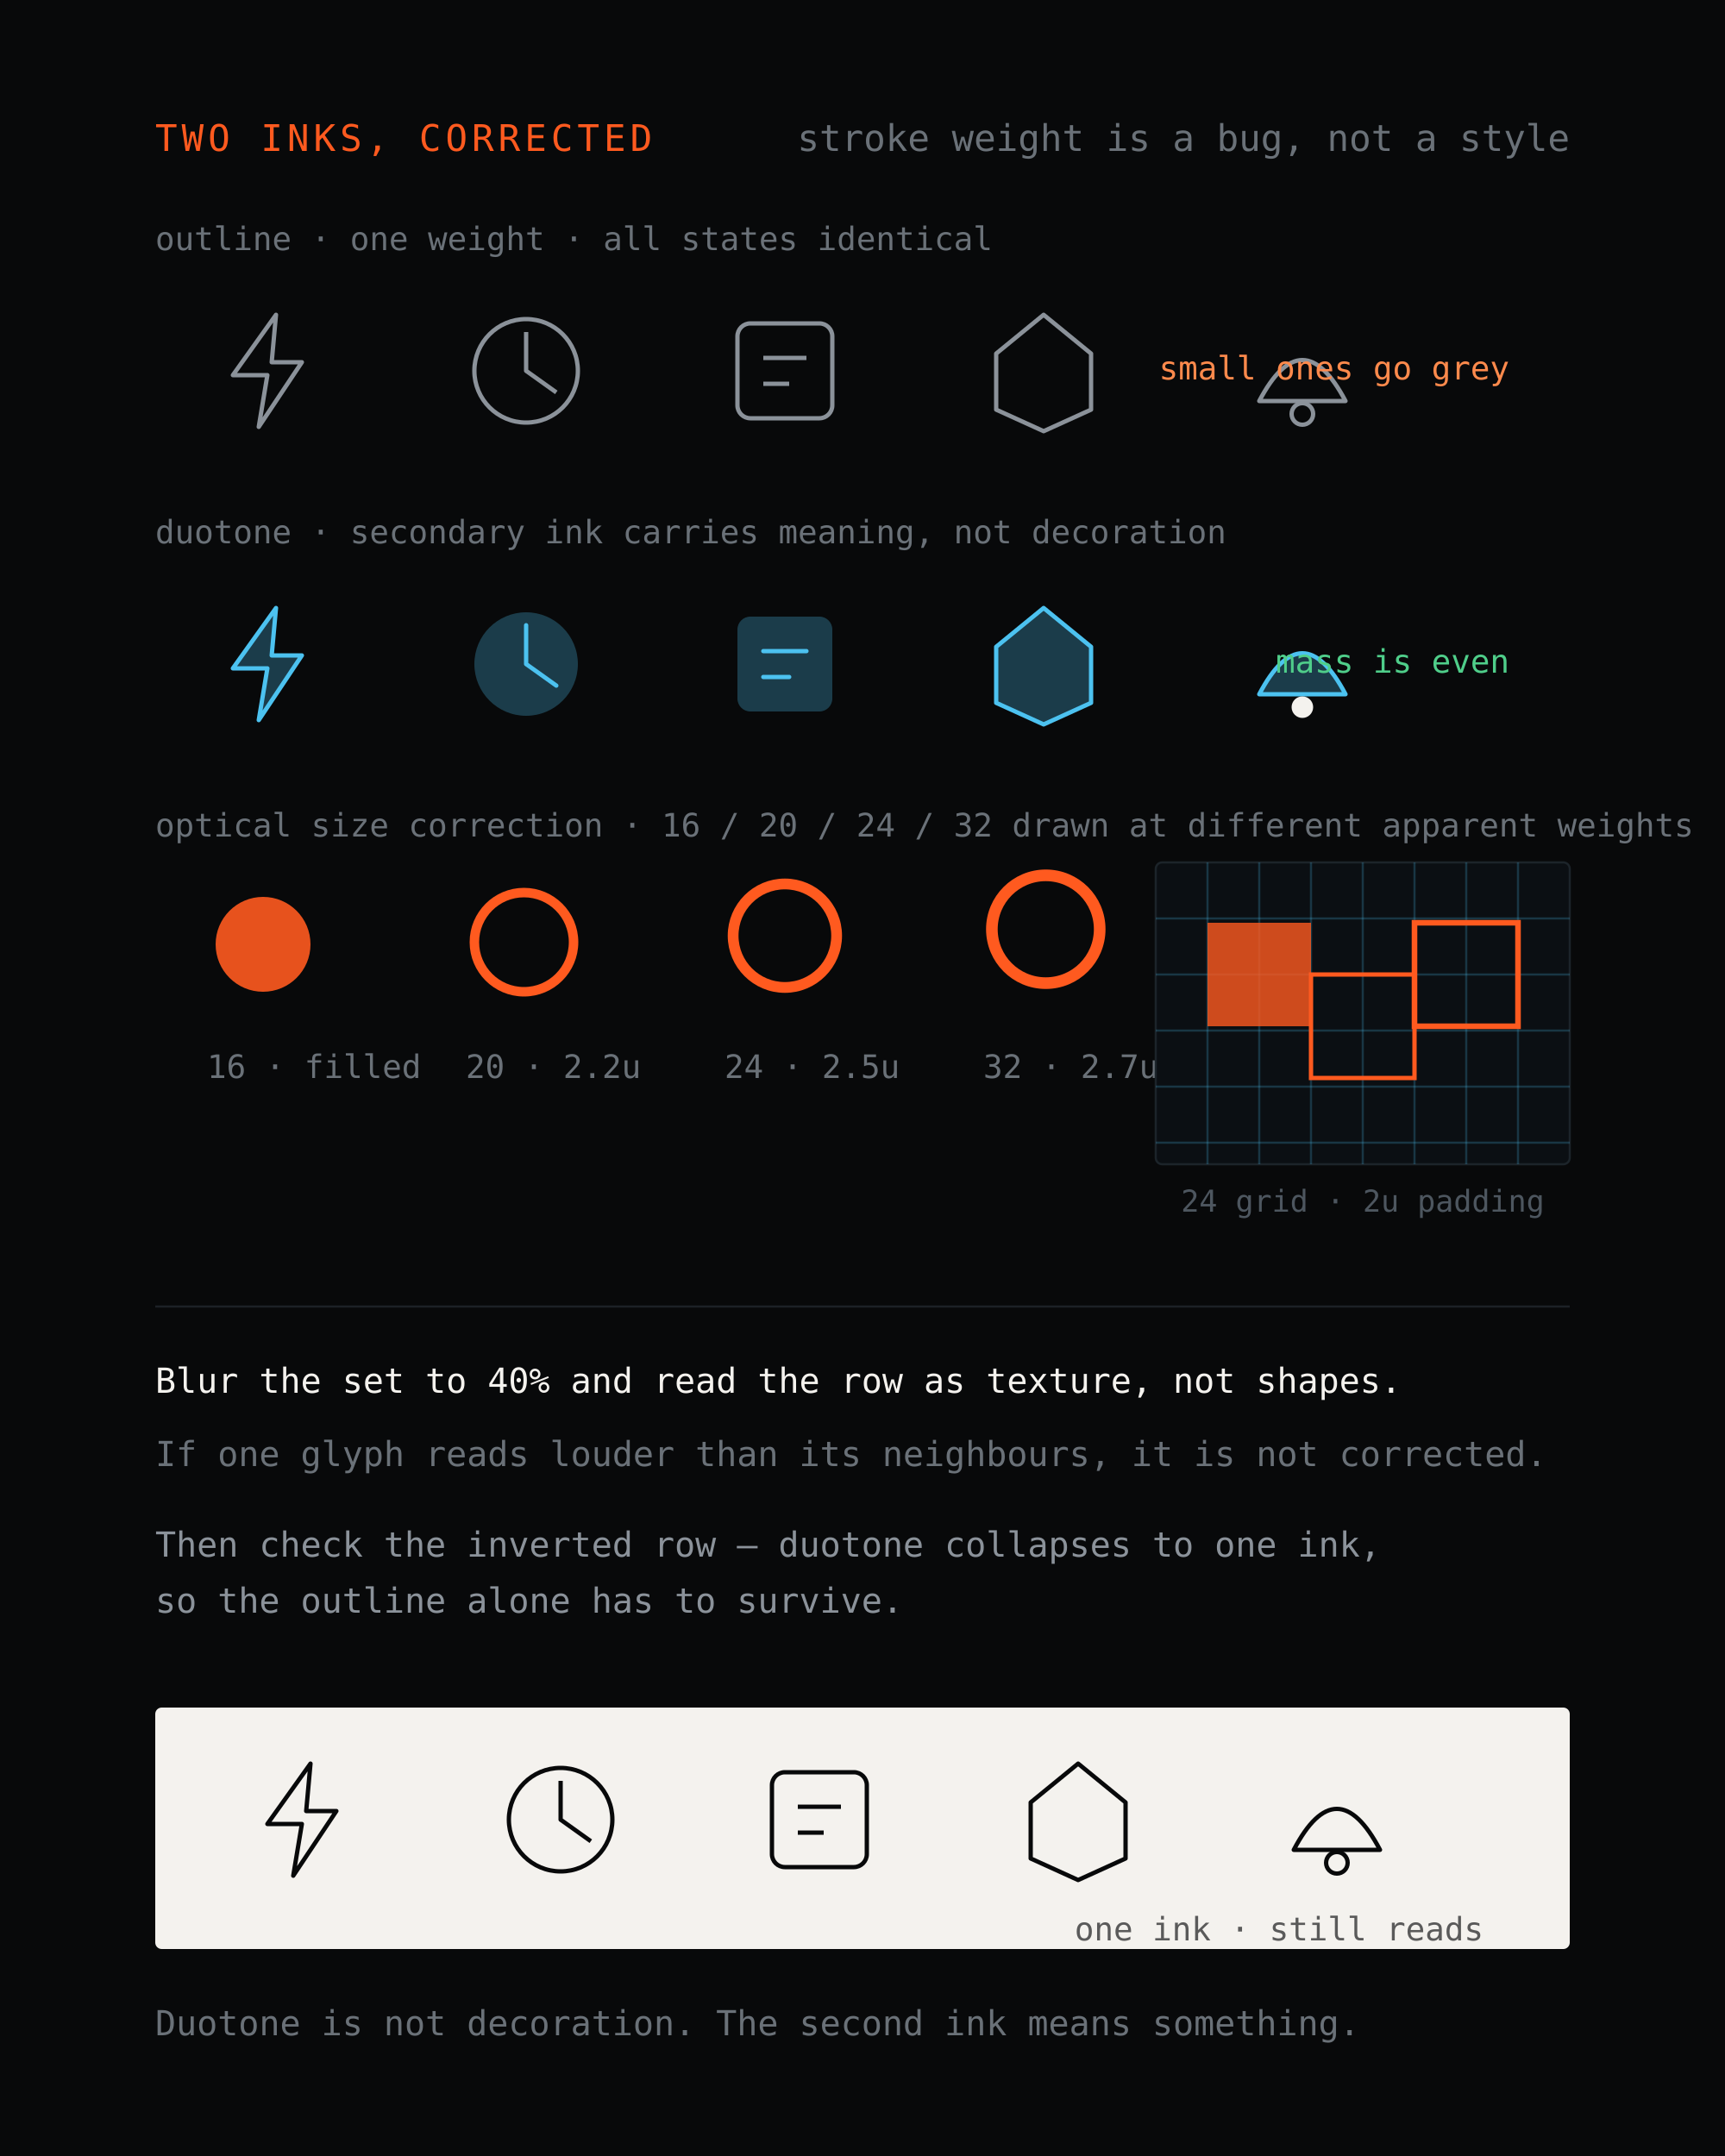
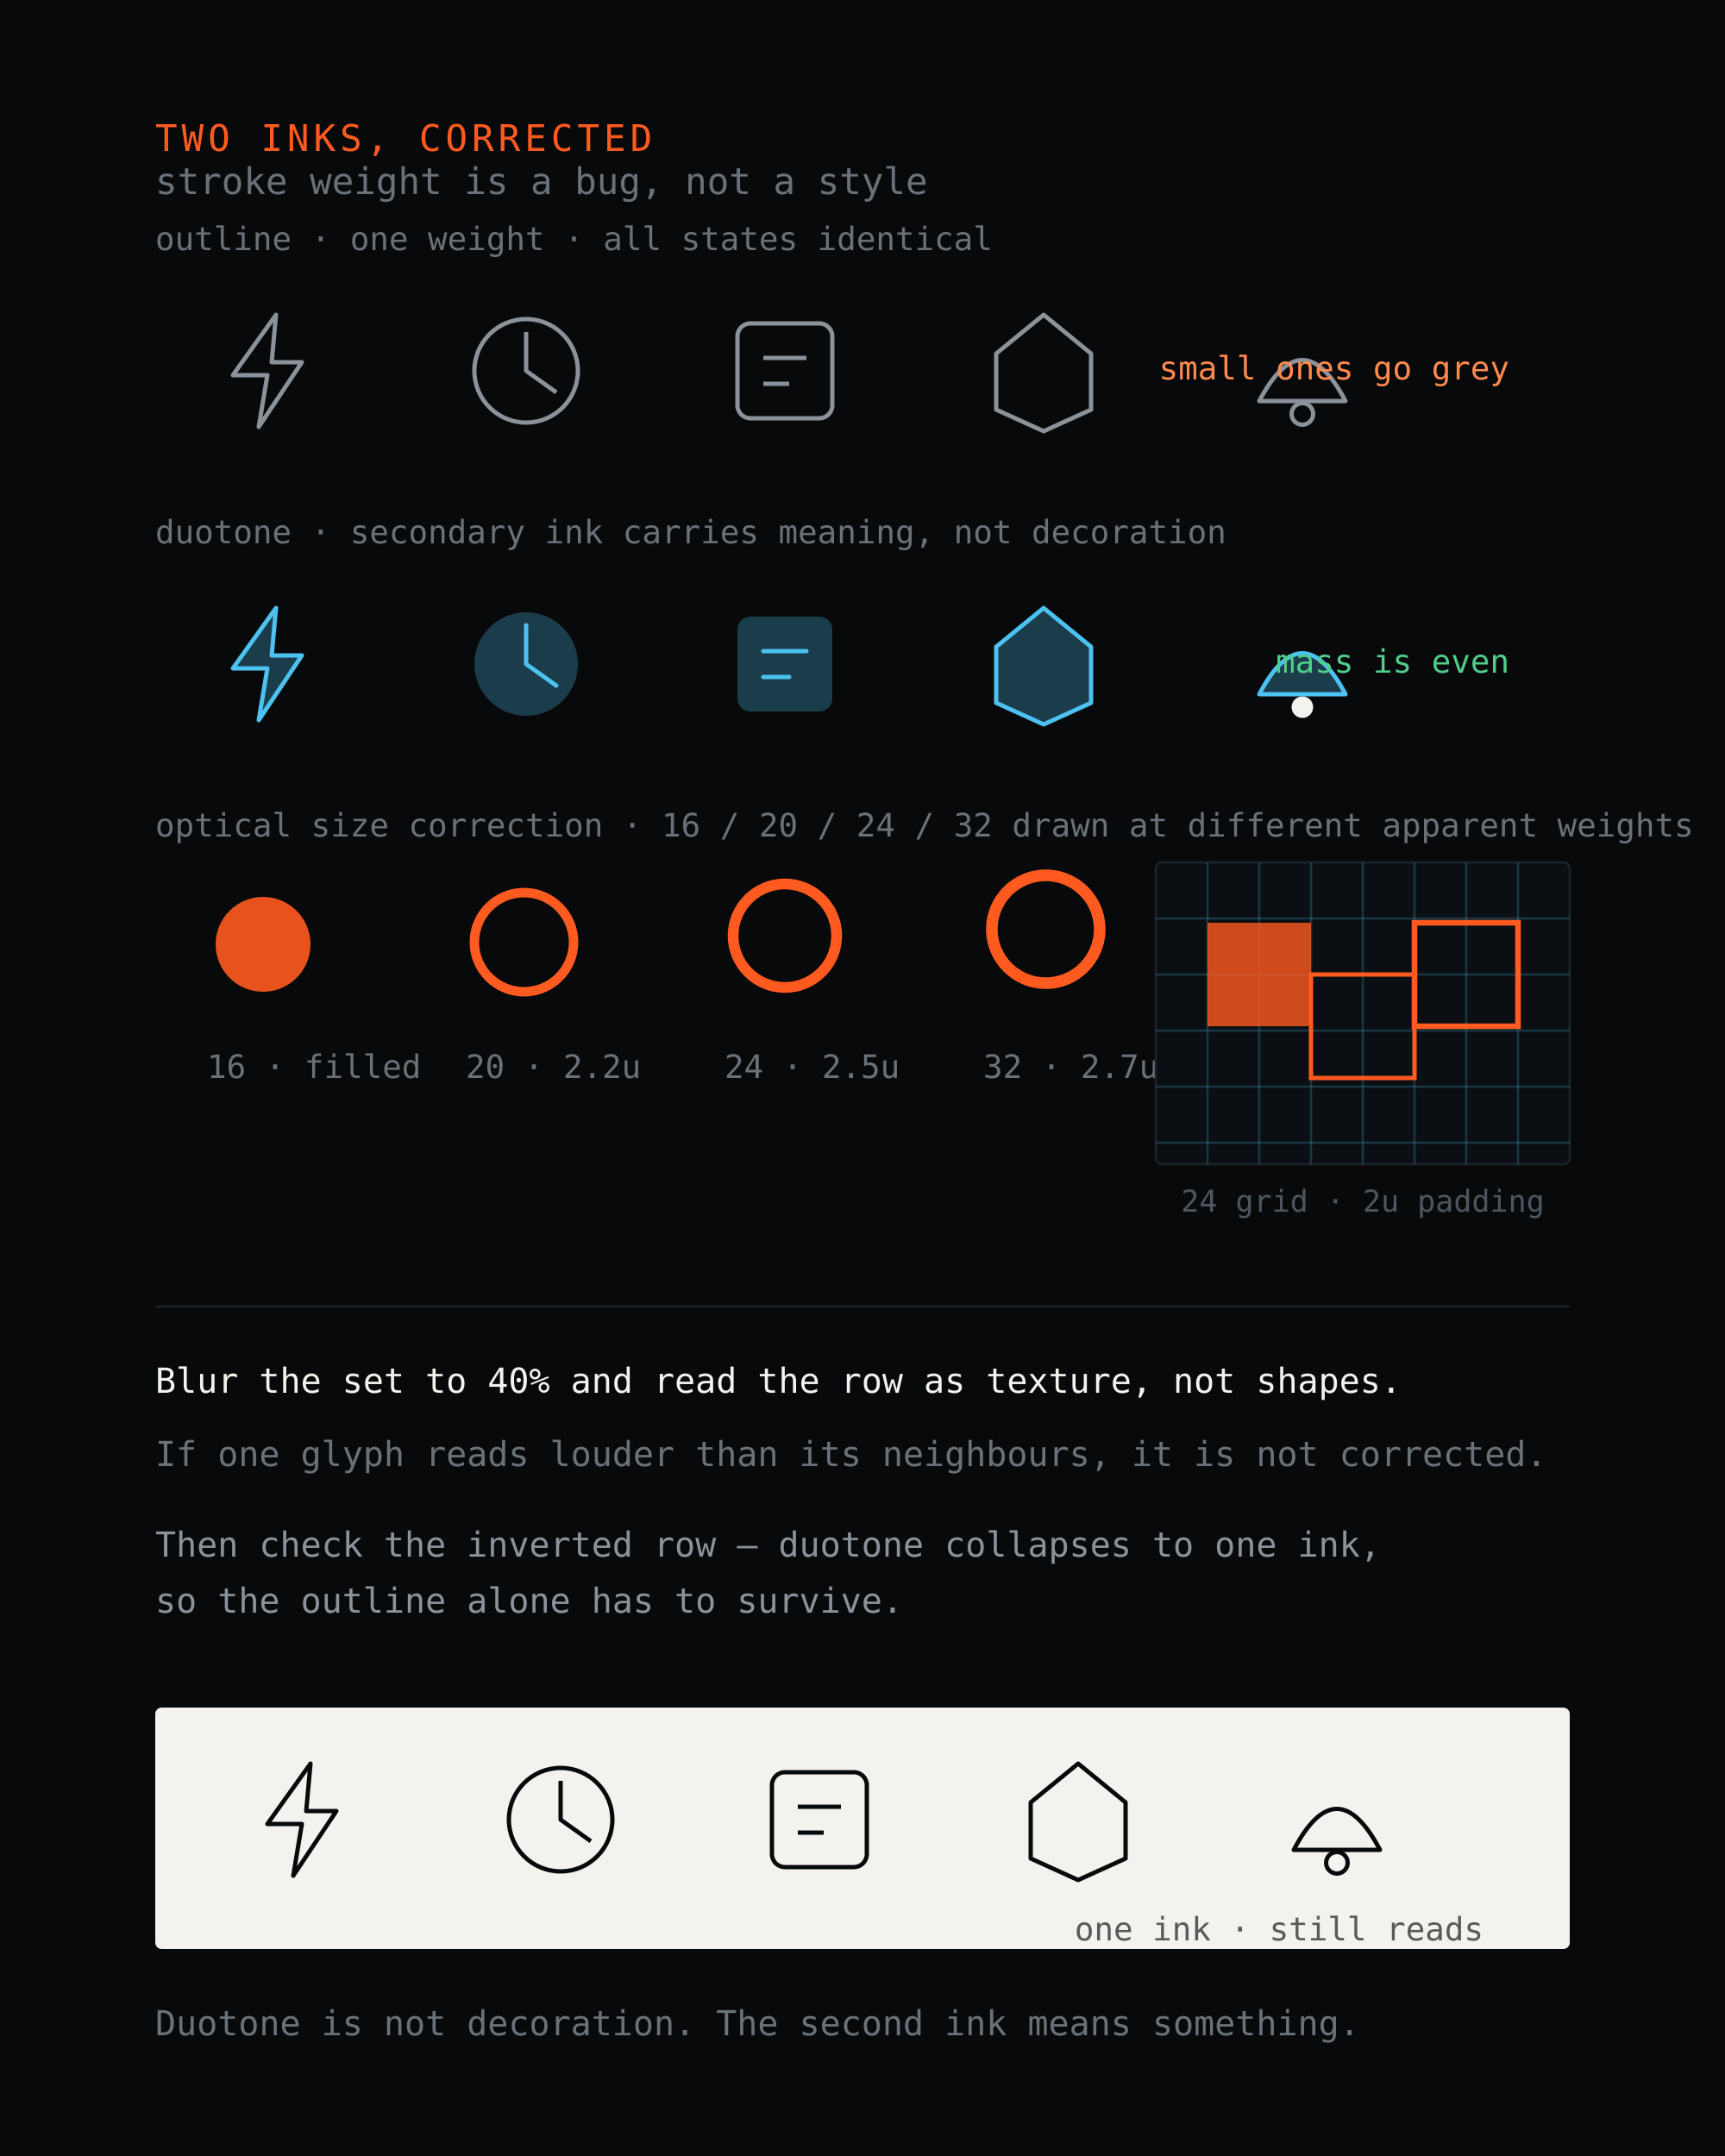
<svg xmlns="http://www.w3.org/2000/svg" viewBox="0 0 800 1000" width="800" height="1000" role="img" aria-label="Duotone icon set plate: two inks and optical size correction rather than one weight of outline">
  <defs>
    <g id="ico-bolt">
      <path d="M34 8 L16 36 H30 L26 60 L46 30 H32 Z" />
    </g>
  </defs>
  <rect width="800" height="1000" fill="#08090a" />
  <g font-family="ui-monospace,Menlo,monospace" font-size="17" fill="#6a7178">
    <text x="72" y="70" fill="#ff5a1f" letter-spacing="2">TWO INKS, CORRECTED</text>
-     <text x="728" y="70" text-anchor="end">stroke weight is a bug, not a style</text>
+     <text x="72" y="90" fill="#6a7178">stroke weight is a bug, not a style</text>
  </g>
  <g>
    <text x="72" y="116" font-family="ui-monospace,Menlo,monospace" font-size="15" fill="#6a7178">outline · one weight · all states identical</text>
    <g fill="none" stroke="#8b929a" stroke-width="2" stroke-linejoin="round">
      <g transform="translate(96,140)">
        <path d="M32 6 L12 34 H28 L24 58 L44 28 H30 Z" />
      </g>
      <g transform="translate(216,140)">
        <circle cx="28" cy="32" r="24" />
        <path d="M28 14 V32 L42 42" />
      </g>
      <g transform="translate(336,140)">
        <rect x="6" y="10" width="44" height="44" rx="6" />
        <path d="M18 26 H38 M18 38 H30" />
      </g>
      <g transform="translate(456,140)">
        <path d="M28 6 L50 24 V50 L28 60 L6 50 V24 Z" />
      </g>
      <g transform="translate(576,140)">
        <path d="M8 46 Q28 8 48 46 Z" />
        <circle cx="28" cy="52" r="5" />
      </g>
    </g>
    <text x="700" y="176" font-family="ui-monospace,Menlo,monospace" font-size="15" fill="#ff8a4c" text-anchor="end">small ones go grey</text>
  </g>
  <g>
    <text x="72" y="252" font-family="ui-monospace,Menlo,monospace" font-size="15" fill="#6a7178">duotone · secondary ink carries meaning, not decoration</text>
    <g stroke-linejoin="round">
      <g transform="translate(96,276)">
        <path d="M32 6 L12 34 H28 L24 58 L44 28 H30 Z" fill="#4cc2f0" opacity=".28" />
        <path d="M32 6 L12 34 H28 L24 58 L44 28 H30 Z" fill="none" stroke="#4cc2f0" stroke-width="2" />
      </g>
      <g transform="translate(216,276)">
        <circle cx="28" cy="32" r="24" fill="#4cc2f0" opacity=".28" />
        <path d="M28 14 V32 L42 42" fill="none" stroke="#4cc2f0" stroke-width="2" stroke-linecap="round" />
      </g>
      <g transform="translate(336,276)">
        <rect x="6" y="10" width="44" height="44" rx="6" fill="#4cc2f0" opacity=".28" />
        <path d="M18 26 H38 M18 38 H30" fill="none" stroke="#4cc2f0" stroke-width="2" stroke-linecap="round" />
      </g>
      <g transform="translate(456,276)">
        <path d="M28 6 L50 24 V50 L28 60 L6 50 V24 Z" fill="#4cc2f0" opacity=".28" />
        <path d="M28 6 L50 24 V50 L28 60 L6 50 V24 Z" fill="none" stroke="#4cc2f0" stroke-width="2" stroke-linejoin="round" />
      </g>
      <g transform="translate(576,276)">
        <path d="M8 46 Q28 8 48 46 Z" fill="#4cc2f0" opacity=".28" />
        <path d="M8 46 Q28 8 48 46 Z" fill="none" stroke="#4cc2f0" stroke-width="2" stroke-linejoin="round" />
        <circle cx="28" cy="52" r="5" fill="#f4f2ee" />
      </g>
    </g>
    <text x="700" y="312" font-family="ui-monospace,Menlo,monospace" font-size="15" fill="#4fce8a" text-anchor="end">mass is even</text>
  </g>
  <g>
    <text x="72" y="388" font-family="ui-monospace,Menlo,monospace" font-size="15" fill="#6a7178">optical size correction · 16 / 20 / 24 / 32 drawn at different apparent weights</text>
    <g>
      <g transform="translate(96,412)">
        <circle cx="26" cy="26" r="22" fill="#ff5a1f" opacity=".9" />
      </g>
      <g transform="translate(216,410)">
        <circle cx="27" cy="27" r="23" fill="none" stroke="#ff5a1f" stroke-width="4.4" />
      </g>
      <g transform="translate(336,406)">
        <circle cx="28" cy="28" r="24" fill="none" stroke="#ff5a1f" stroke-width="5" />
      </g>
      <g transform="translate(456,402)">
        <circle cx="29" cy="29" r="25" fill="none" stroke="#ff5a1f" stroke-width="5.4" />
      </g>
      <g font-family="ui-monospace,Menlo,monospace" font-size="15" fill="#6a7178">
        <text x="96" y="500">16 · filled</text>
        <text x="216" y="500">20 · 2.2u</text>
        <text x="336" y="500">24 · 2.5u</text>
        <text x="456" y="500">32 · 2.7u</text>
      </g>
    </g>
  </g>
  <g>
    <rect x="536" y="400" width="192" height="140" rx="3" fill="#0b0f13" stroke="#1c242a" />
    <g stroke="#4cc2f0" stroke-opacity=".22" stroke-width="1">
      <path d="M536 426 H728 M536 452 H728 M536 478 H728 M536 504 H728 M536 530 H728" />
      <path d="M560 400 V540 M584 400 V540 M608 400 V540 M632 400 V540 M656 400 V540 M680 400 V540 M704 400 V540" />
    </g>
    <rect x="560" y="428" width="48" height="48" fill="#ff5a1f" opacity=".8" />
    <rect x="608" y="452" width="48" height="48" fill="none" stroke="#ff5a1f" stroke-width="2" />
    <rect x="656" y="428" width="48" height="48" fill="none" stroke="#ff5a1f" stroke-width="2.6" />
    <text x="632" y="562" font-family="ui-monospace,Menlo,monospace" font-size="14" fill="#4d565f" text-anchor="middle">24 grid · 2u padding</text>
  </g>
  <g font-family="ui-monospace,Menlo,monospace" font-size="16">
    <path d="M72 606 H728" stroke="#1c2126" />
    <text x="72" y="646" fill="#f4f2ee">Blur the set to 40% and read the row as texture, not shapes.</text>
    <text x="72" y="680" fill="#6a7178">If one glyph reads louder than its neighbours, it is not corrected.</text>
    <text x="72" y="722" fill="#8b929a">Then check the inverted row — duotone collapses to one ink,</text>
    <text x="72" y="748" fill="#8b929a">so the outline alone has to survive.</text>
  </g>
  <g>
    <rect x="72" y="792" width="656" height="112" rx="3" fill="#f4f2ee" />
    <g fill="none" stroke="#08090a" stroke-width="2" stroke-linejoin="round">
      <g transform="translate(112,812)">
        <path d="M32 6 L12 34 H28 L24 58 L44 28 H30 Z" />
      </g>
      <g transform="translate(232,812)">
        <circle cx="28" cy="32" r="24" />
        <path d="M28 14 V32 L42 42" />
      </g>
      <g transform="translate(352,812)">
        <rect x="6" y="10" width="44" height="44" rx="6" />
        <path d="M18 26 H38 M18 38 H30" />
      </g>
      <g transform="translate(472,812)">
        <path d="M28 6 L50 24 V50 L28 60 L6 50 V24 Z" />
      </g>
      <g transform="translate(592,812)">
        <path d="M8 46 Q28 8 48 46 Z" />
        <circle cx="28" cy="52" r="5" />
      </g>
    </g>
    <g font-family="ui-monospace,Menlo,monospace" font-size="15" fill="#08090a">
      <text x="688" y="900" text-anchor="end" opacity=".65">one ink · still reads</text>
    </g>
  </g>
  <g font-family="ui-monospace,Menlo,monospace" font-size="16">
    <text x="72" y="944" fill="#6a7178">Duotone is not decoration. The second ink means something.</text>
  </g>
</svg>
